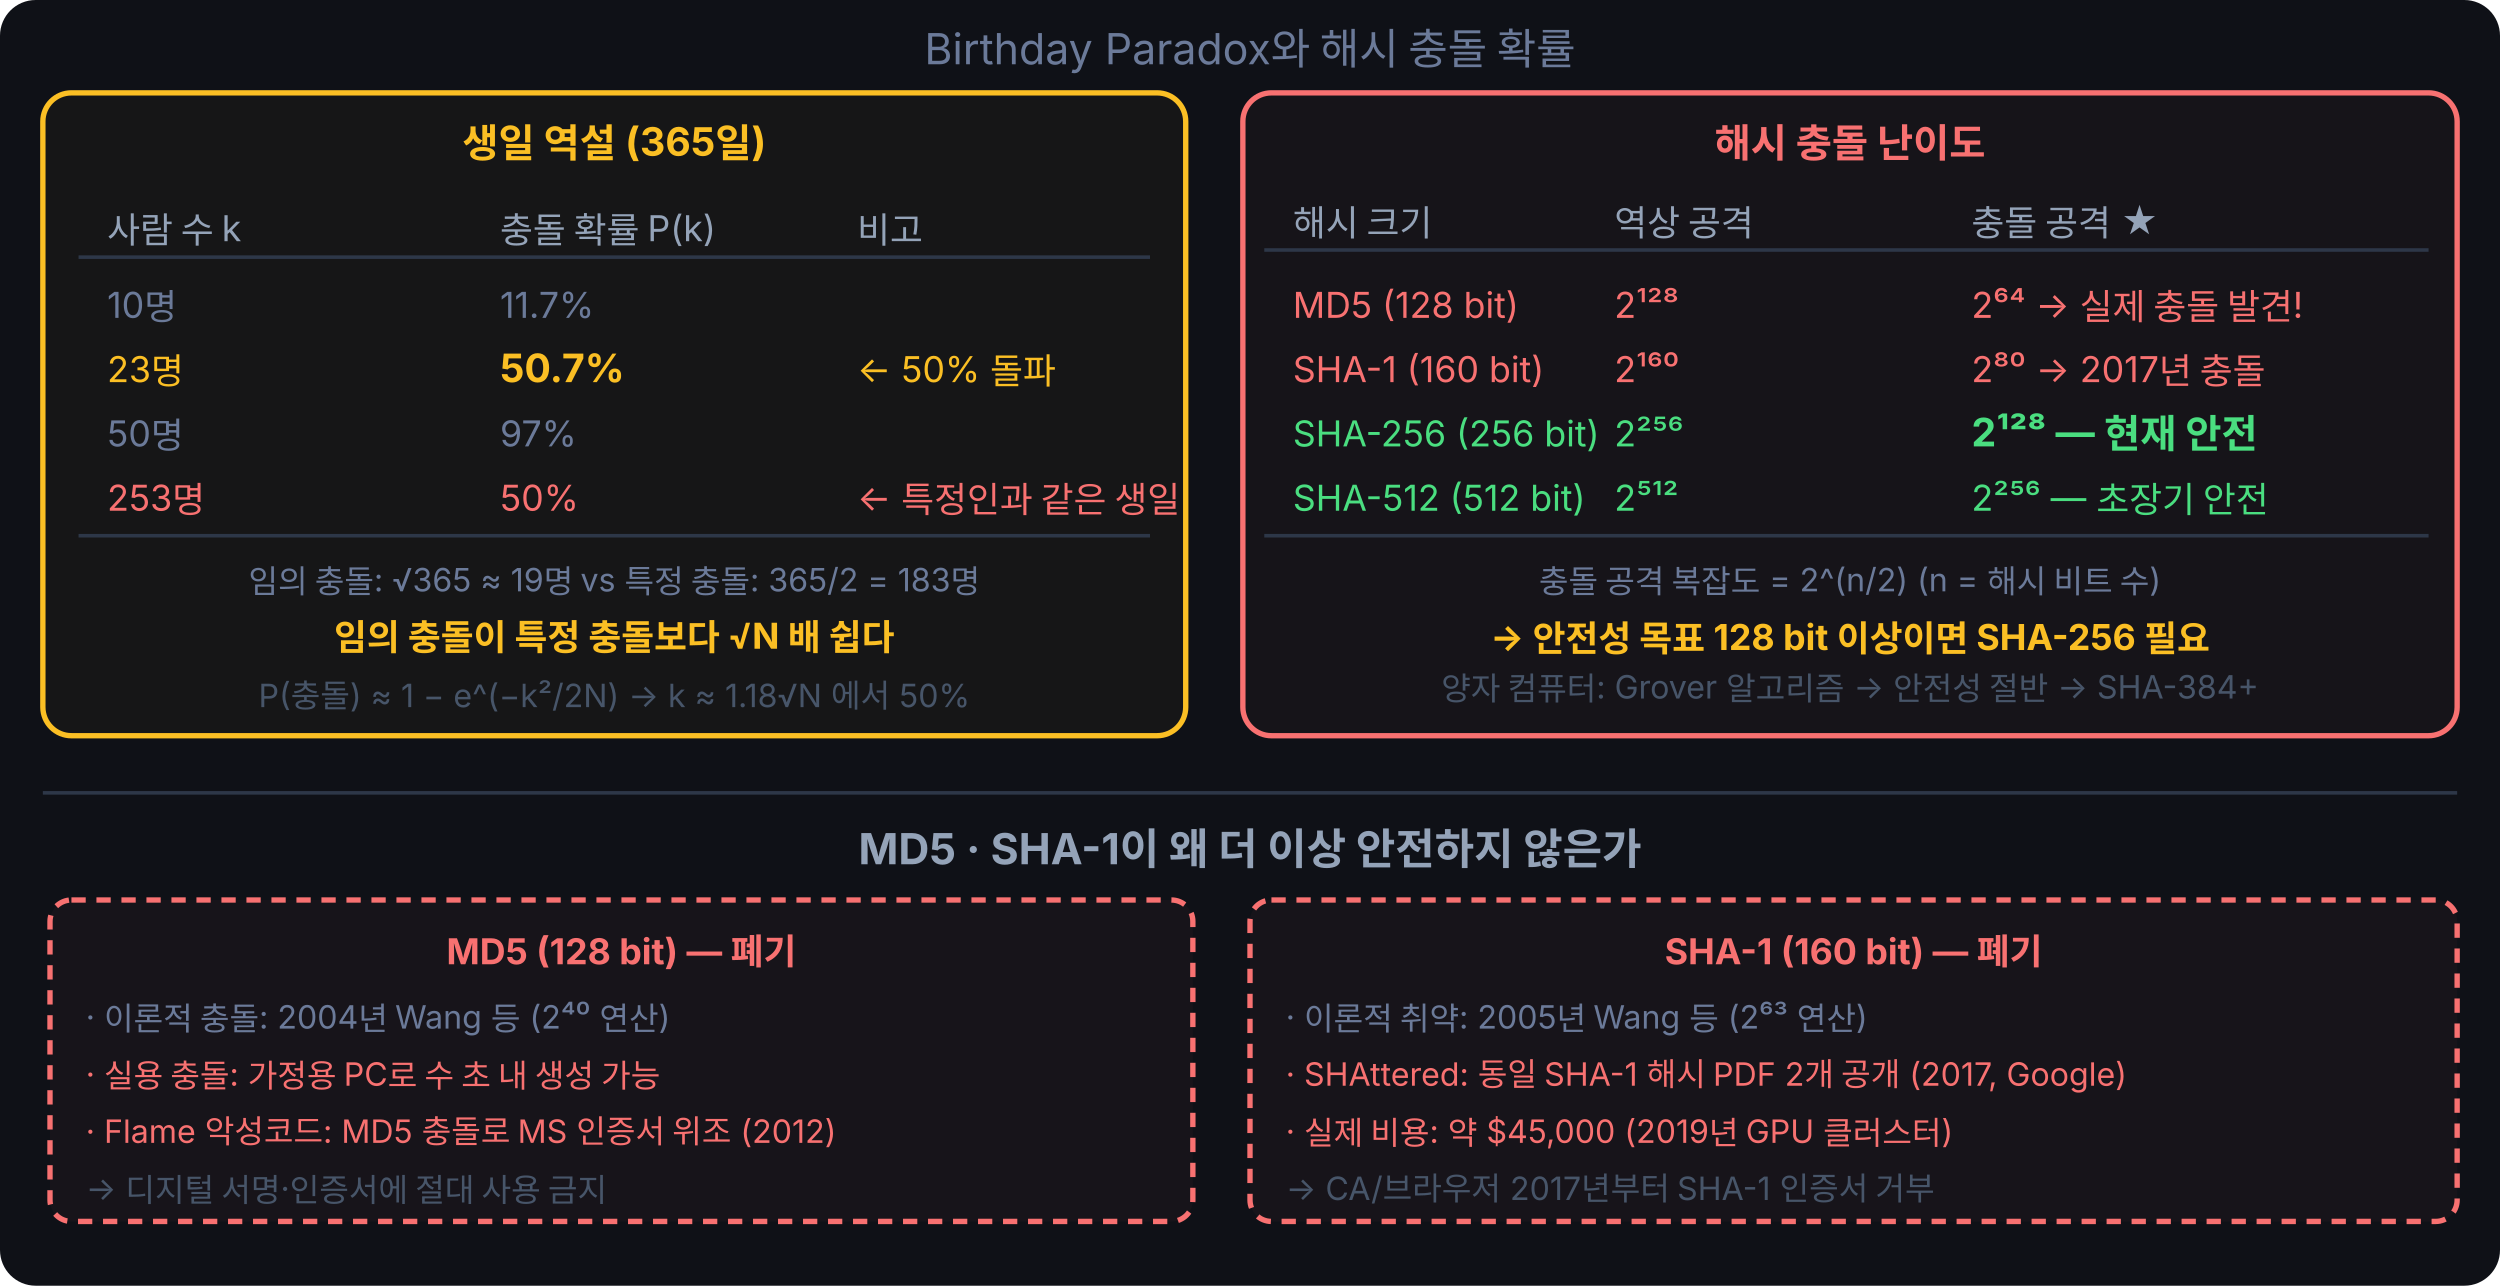
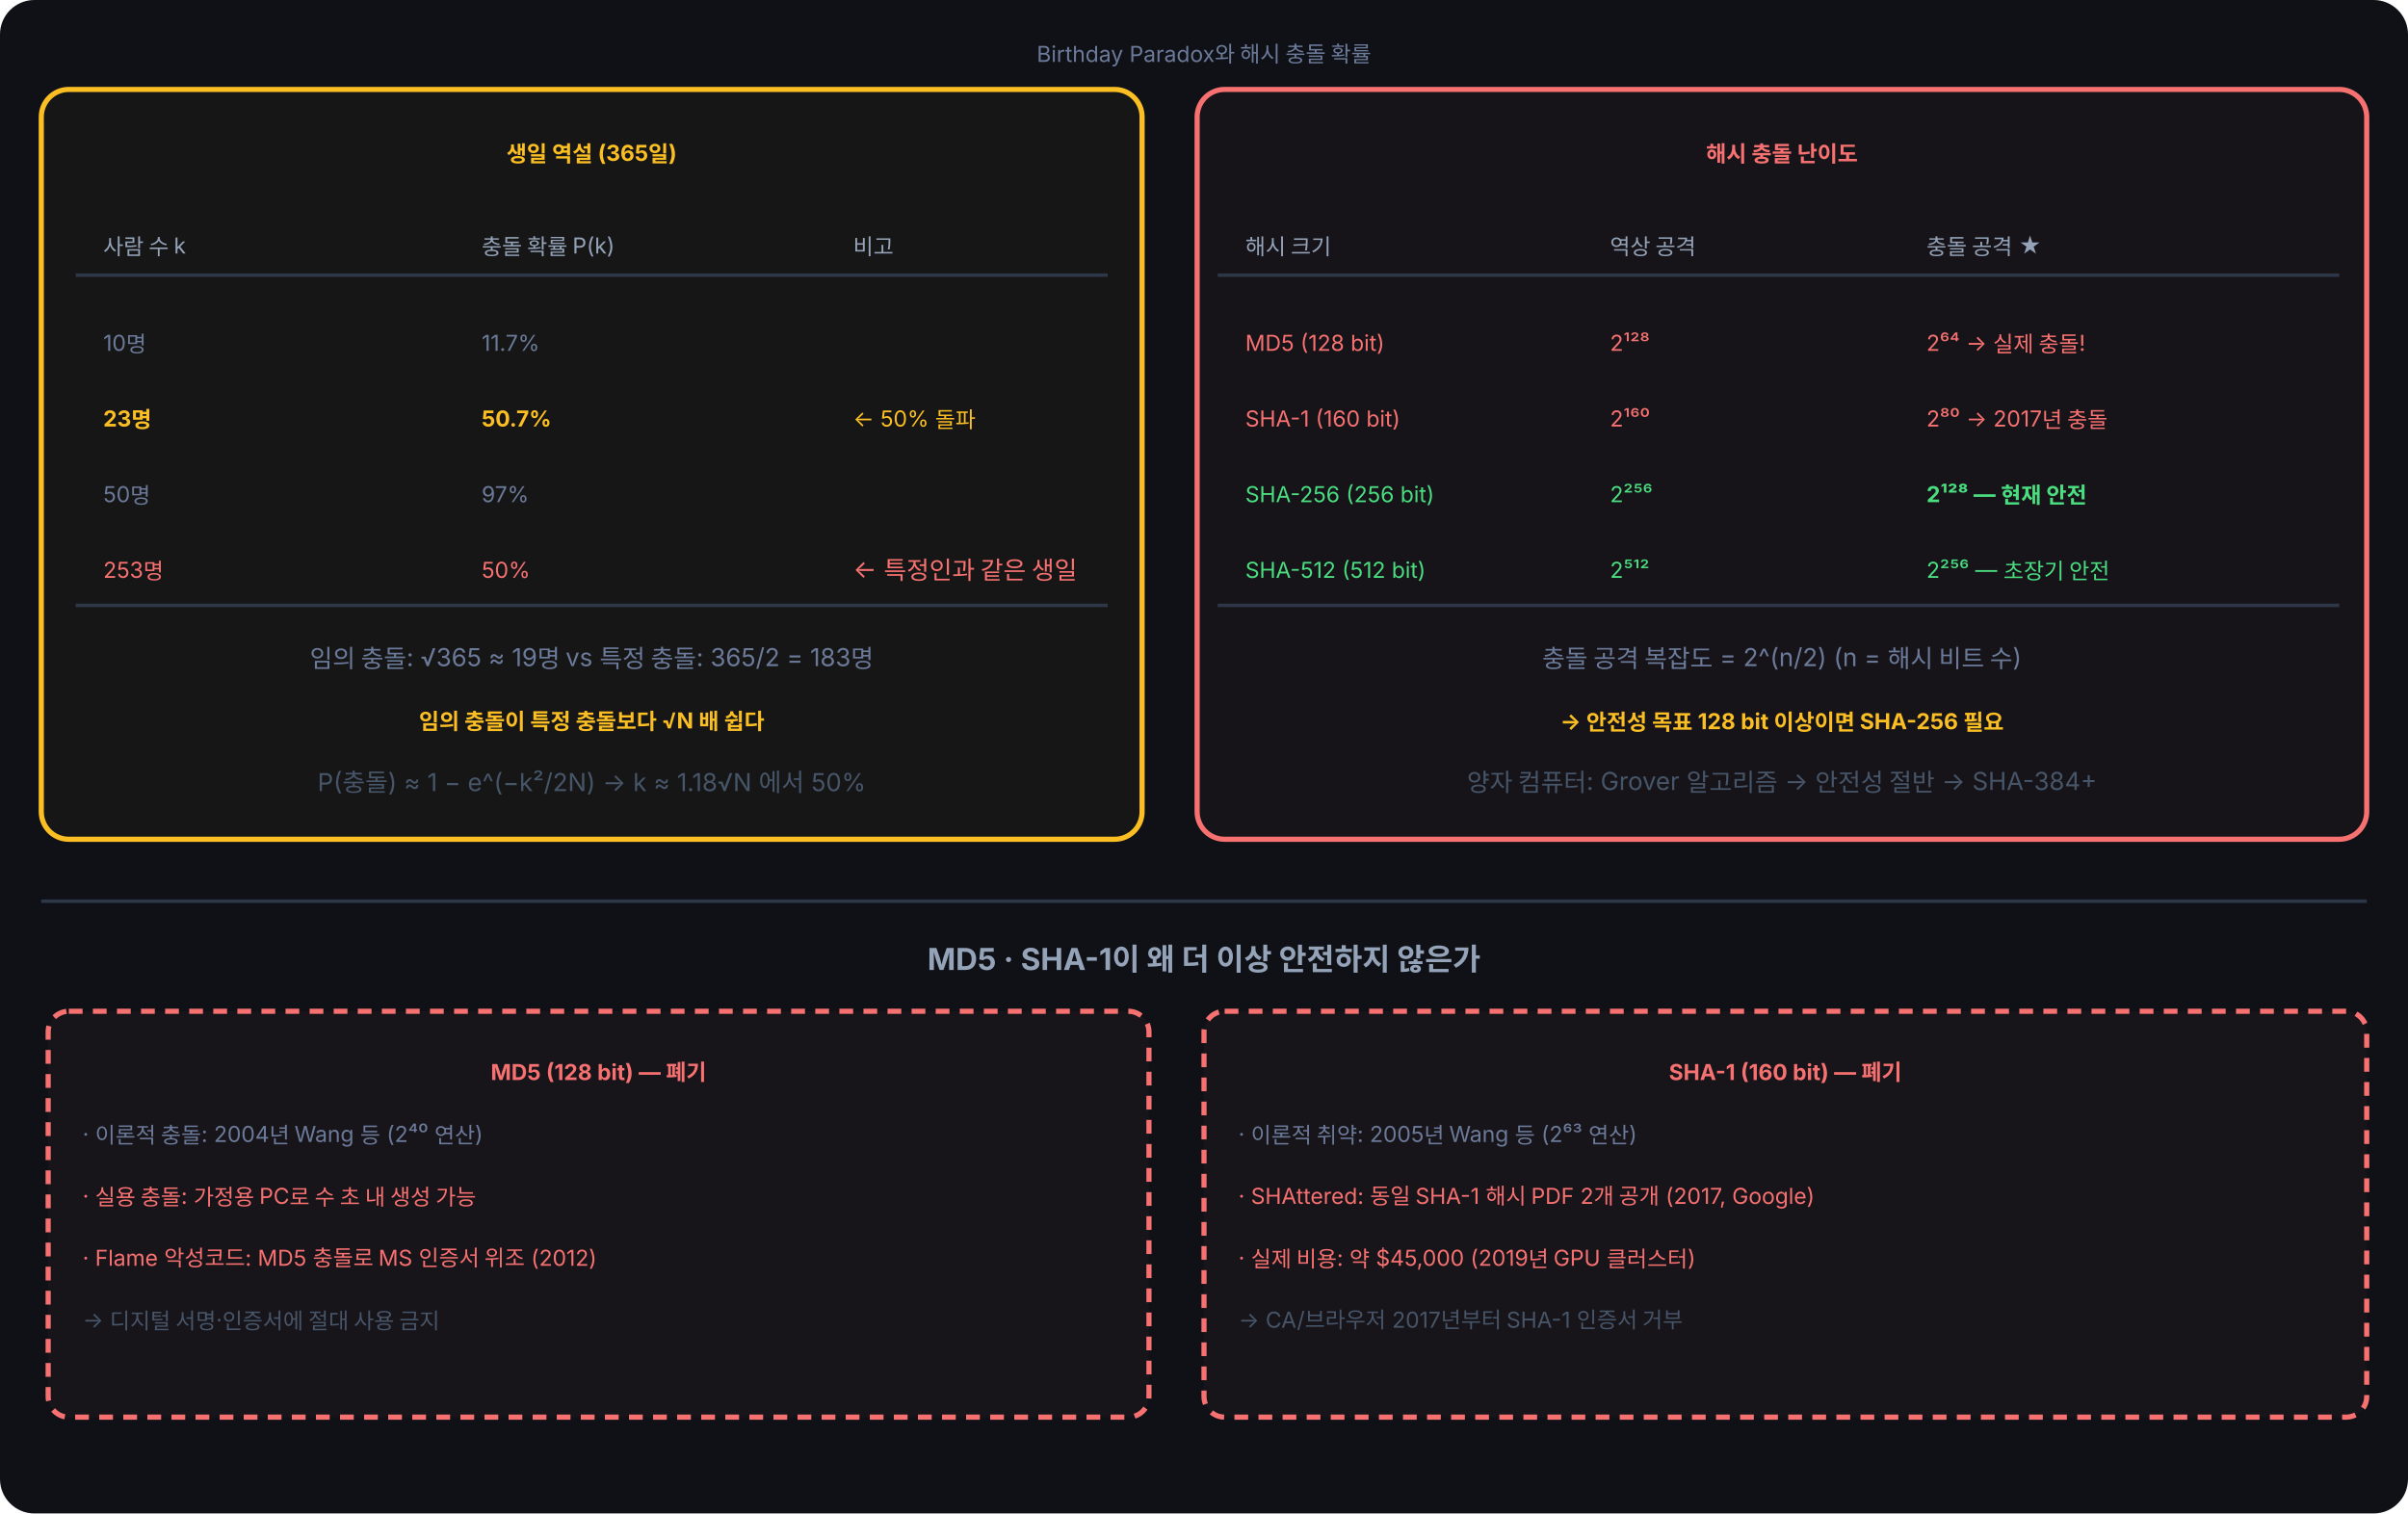
- <svg xmlns="http://www.w3.org/2000/svg" viewBox="0 0 700 360" width="700" height="360">
+ <svg xmlns="http://www.w3.org/2000/svg" viewBox="0 0 700 440" width="1050" height="660">
  <defs>
    <marker id="ra" markerWidth="8" markerHeight="6" refX="7" refY="3" orient="auto">
      <polygon points="0 0, 8 3, 0 6" fill="#94a3b8" />
    </marker>
    <marker id="ra2" markerWidth="8" markerHeight="6" refX="7" refY="3" orient="auto">
      <polygon points="0 0, 8 3, 0 6" fill="#f87171" />
    </marker>
    <marker id="ya" markerWidth="8" markerHeight="6" refX="7" refY="3" orient="auto">
      <polygon points="0 0, 8 3, 0 6" fill="#fbbf24" />
    </marker>
  </defs>
-   <rect width="700" height="360" fill="#0f1117" rx="10" />
-   <text x="350" y="18" text-anchor="middle" font-family="system-ui,-apple-system,sans-serif" font-size="12" fill="#6b7a99">Birthday Paradox와 해시 충돌 확률</text>
-   <rect x="12" y="26" width="320" height="180" rx="8" fill="rgba(251,191,36,0.03)" stroke="#fbbf24" stroke-width="1.5" />
-   <text x="172" y="44" text-anchor="middle" font-family="system-ui,-apple-system,sans-serif" font-size="11" font-weight="700" fill="#fbbf24">생일 역설 (365일)</text>
-   <text x="30" y="68" font-family="system-ui,-apple-system,sans-serif" font-size="10" fill="#94a3b8">사람 수  k</text>
-   <text x="140" y="68" font-family="system-ui,-apple-system,sans-serif" font-size="10" fill="#94a3b8">충돌 확률 P(k)</text>
-   <text x="240" y="68" font-family="system-ui,-apple-system,sans-serif" font-size="10" fill="#94a3b8">비고</text>
-   <line x1="22" y1="72" x2="322" y2="72" stroke="#2d3748" stroke-width="1" />
-   <text x="30" y="89" font-family="system-ui,-apple-system,sans-serif" font-size="10" fill="#6b7a99">10명</text>
-   <text x="140" y="89" font-family="system-ui,-apple-system,sans-serif" font-size="10" fill="#6b7a99">11.7%</text>
-   <text x="30" y="107" font-family="system-ui,-apple-system,sans-serif" font-size="10" fill="#fbbf24">23명</text>
-   <text x="140" y="107" font-family="system-ui,-apple-system,sans-serif" font-size="11" font-weight="700" fill="#fbbf24">50.7%</text>
-   <text x="240" y="107" font-family="system-ui,-apple-system,sans-serif" font-size="10" fill="#fbbf24">← 50% 돌파</text>
-   <text x="30" y="125" font-family="system-ui,-apple-system,sans-serif" font-size="10" fill="#6b7a99">50명</text>
-   <text x="140" y="125" font-family="system-ui,-apple-system,sans-serif" font-size="10" fill="#6b7a99">97%</text>
-   <text x="30" y="143" font-family="system-ui,-apple-system,sans-serif" font-size="10" fill="#f87171">253명</text>
-   <text x="140" y="143" font-family="system-ui,-apple-system,sans-serif" font-size="10" fill="#f87171">50%</text>
-   <text x="240" y="143" font-family="system-ui,-apple-system,sans-serif" font-size="10" fill="#f87171">← 특정인과 같은 생일</text>
-   <line x1="22" y1="150" x2="322" y2="150" stroke="#2d3748" stroke-width="1" />
-   <text x="172" y="166" text-anchor="middle" font-family="system-ui,-apple-system,sans-serif" font-size="9" fill="#6b7a99">임의 충돌: √365 ≈ 19명  vs  특정 충돌: 365/2 = 183명</text>
-   <text x="172" y="182" text-anchor="middle" font-family="system-ui,-apple-system,sans-serif" font-size="10" font-weight="700" fill="#fbbf24">임의 충돌이 특정 충돌보다 √N 배 쉽다</text>
-   <text x="172" y="198" text-anchor="middle" font-family="system-ui,-apple-system,sans-serif" font-size="9" fill="#475569">P(충돌) ≈ 1 − e^(−k²/2N)  →  k ≈ 1.18√N 에서 50%</text>
-   <rect x="348" y="26" width="340" height="180" rx="8" fill="rgba(248,113,113,0.03)" stroke="#f87171" stroke-width="1.5" />
-   <text x="518" y="44" text-anchor="middle" font-family="system-ui,-apple-system,sans-serif" font-size="11" font-weight="700" fill="#f87171">해시 충돌 난이도</text>
-   <text x="362" y="66" font-family="system-ui,-apple-system,sans-serif" font-size="10" fill="#94a3b8">해시 크기</text>
-   <text x="452" y="66" font-family="system-ui,-apple-system,sans-serif" font-size="10" fill="#94a3b8">역상 공격</text>
-   <text x="552" y="66" font-family="system-ui,-apple-system,sans-serif" font-size="10" fill="#94a3b8">충돌 공격 ★</text>
-   <line x1="354" y1="70" x2="680" y2="70" stroke="#2d3748" stroke-width="1" />
-   <text x="362" y="89" font-family="system-ui,-apple-system,sans-serif" font-size="10" fill="#f87171">MD5 (128 bit)</text>
-   <text x="452" y="89" font-family="system-ui,-apple-system,sans-serif" font-size="10" fill="#f87171">2¹²⁸</text>
-   <text x="552" y="89" font-family="system-ui,-apple-system,sans-serif" font-size="10" fill="#f87171">2⁶⁴ → 실제 충돌 발견!</text>
-   <text x="362" y="107" font-family="system-ui,-apple-system,sans-serif" font-size="10" fill="#f87171">SHA-1 (160 bit)</text>
-   <text x="452" y="107" font-family="system-ui,-apple-system,sans-serif" font-size="10" fill="#f87171">2¹⁶⁰</text>
-   <text x="552" y="107" font-family="system-ui,-apple-system,sans-serif" font-size="10" fill="#f87171">2⁸⁰ → 2017년 충돌</text>
-   <text x="362" y="125" font-family="system-ui,-apple-system,sans-serif" font-size="10" fill="#4ade80">SHA-256 (256 bit)</text>
-   <text x="452" y="125" font-family="system-ui,-apple-system,sans-serif" font-size="10" fill="#4ade80">2²⁵⁶</text>
-   <text x="552" y="125" font-family="system-ui,-apple-system,sans-serif" font-size="11" font-weight="700" fill="#4ade80">2¹²⁸ — 현재 안전</text>
-   <text x="362" y="143" font-family="system-ui,-apple-system,sans-serif" font-size="10" fill="#4ade80">SHA-512 (512 bit)</text>
-   <text x="452" y="143" font-family="system-ui,-apple-system,sans-serif" font-size="10" fill="#4ade80">2⁵¹²</text>
-   <text x="552" y="143" font-family="system-ui,-apple-system,sans-serif" font-size="10" fill="#4ade80">2²⁵⁶ — 초장기 안전</text>
-   <line x1="354" y1="150" x2="680" y2="150" stroke="#2d3748" stroke-width="1" />
-   <text x="518" y="166" text-anchor="middle" font-family="system-ui,-apple-system,sans-serif" font-size="9" fill="#6b7a99">충돌 공격 복잡도 = 2^(n/2)  (n = 해시 비트 수)</text>
-   <text x="518" y="182" text-anchor="middle" font-family="system-ui,-apple-system,sans-serif" font-size="10" font-weight="700" fill="#fbbf24">→ 안전성 목표 128 bit 이상이면 SHA-256 필요</text>
-   <text x="518" y="196" text-anchor="middle" font-family="system-ui,-apple-system,sans-serif" font-size="9" fill="#475569">양자 컴퓨터: Grover 알고리즘 → 안전성 절반 → SHA-384+</text>
-   <line x1="12" y1="222" x2="688" y2="222" stroke="#2d3748" stroke-width="1" />
-   <text x="350" y="242" text-anchor="middle" font-family="system-ui,-apple-system,sans-serif" font-size="12" font-weight="700" fill="#94a3b8">MD5 · SHA-1이 왜 더 이상 안전하지 않은가</text>
-   <rect x="14" y="252" width="320" height="90" rx="6" fill="rgba(248,113,113,0.04)" stroke="#f87171" stroke-width="1.5" stroke-dasharray="4,3" />
-   <text x="174" y="270" text-anchor="middle" font-family="system-ui,-apple-system,sans-serif" font-size="10" font-weight="700" fill="#f87171">MD5 (128 bit) — 폐기</text>
-   <text x="24" y="288" font-family="system-ui,-apple-system,sans-serif" font-size="9" fill="#6b7a99">· 이론적 충돌: 2004년 Wang 등 (2⁴⁰ 연산)</text>
-   <text x="24" y="304" font-family="system-ui,-apple-system,sans-serif" font-size="9" fill="#f87171">· 실용 충돌: 가정용 PC로 수 초 내 생성 가능</text>
-   <text x="24" y="320" font-family="system-ui,-apple-system,sans-serif" font-size="9" fill="#f87171">· Flame 악성코드: MD5 충돌로 MS 인증서 위조 (2012)</text>
-   <text x="24" y="336" font-family="system-ui,-apple-system,sans-serif" font-size="9" fill="#475569">→ 디지털 서명·인증서에 절대 사용 금지</text>
-   <rect x="350" y="252" width="338" height="90" rx="6" fill="rgba(248,113,113,0.04)" stroke="#f87171" stroke-width="1.5" stroke-dasharray="4,3" />
-   <text x="519" y="270" text-anchor="middle" font-family="system-ui,-apple-system,sans-serif" font-size="10" font-weight="700" fill="#f87171">SHA-1 (160 bit) — 폐기</text>
-   <text x="360" y="288" font-family="system-ui,-apple-system,sans-serif" font-size="9" fill="#6b7a99">· 이론적 취약: 2005년 Wang 등 (2⁶³ 연산)</text>
-   <text x="360" y="304" font-family="system-ui,-apple-system,sans-serif" font-size="9" fill="#f87171">· SHAttered: 동일 SHA-1 해시 PDF 2개 공개 (2017, Google)</text>
-   <text x="360" y="320" font-family="system-ui,-apple-system,sans-serif" font-size="9" fill="#f87171">· 실제 비용: 약 $45,000 (2019년 GPU 클러스터)</text>
-   <text x="360" y="336" font-family="system-ui,-apple-system,sans-serif" font-size="9" fill="#475569">→ CA/브라우저 2017년부터 SHA-1 인증서 거부</text>
+   <rect width="700" height="440" fill="#0f1117" rx="10" />
+   <text x="350" y="18" text-anchor="middle" font-family="system-ui,-apple-system,sans-serif" font-size="6.4" fill="#6b7a99">Birthday Paradox와 해시 충돌 확률</text>
+   <rect x="12" y="26" width="320" height="218" rx="8" fill="rgba(251,191,36,0.03)" stroke="#fbbf24" stroke-width="1.5" />
+   <text x="172" y="47" text-anchor="middle" font-family="system-ui,-apple-system,sans-serif" font-size="6.4" font-weight="700" fill="#fbbf24">생일 역설 (365일)</text>
+   <text x="30" y="74" font-family="system-ui,-apple-system,sans-serif" font-size="6.4" fill="#94a3b8">사람 수  k</text>
+   <text x="140" y="74" font-family="system-ui,-apple-system,sans-serif" font-size="6.4" fill="#94a3b8">충돌 확률 P(k)</text>
+   <text x="248" y="74" font-family="system-ui,-apple-system,sans-serif" font-size="6.4" fill="#94a3b8">비고</text>
+   <line x1="22" y1="80" x2="322" y2="80" stroke="#2d3748" stroke-width="1" />
+   <text x="30" y="102" font-family="system-ui,-apple-system,sans-serif" font-size="6.4" fill="#6b7a99">10명</text>
+   <text x="140" y="102" font-family="system-ui,-apple-system,sans-serif" font-size="6.4" fill="#6b7a99">11.7%</text>
+   <text x="30" y="124" font-family="system-ui,-apple-system,sans-serif" font-size="6.4" font-weight="700" fill="#fbbf24">23명</text>
+   <text x="140" y="124" font-family="system-ui,-apple-system,sans-serif" font-size="6.4" font-weight="700" fill="#fbbf24">50.7%</text>
+   <text x="248" y="124" font-family="system-ui,-apple-system,sans-serif" font-size="6.4" fill="#fbbf24">← 50% 돌파</text>
+   <text x="30" y="146" font-family="system-ui,-apple-system,sans-serif" font-size="6.4" fill="#6b7a99">50명</text>
+   <text x="140" y="146" font-family="system-ui,-apple-system,sans-serif" font-size="6.4" fill="#6b7a99">97%</text>
+   <text x="30" y="168" font-family="system-ui,-apple-system,sans-serif" font-size="6.4" fill="#f87171">253명</text>
+   <text x="140" y="168" font-family="system-ui,-apple-system,sans-serif" font-size="6.4" fill="#f87171">50%</text>
+   <text x="248" y="168" font-family="system-ui,-apple-system,sans-serif" font-size="7.2" fill="#f87171">← 특정인과 같은 생일</text>
+   <line x1="22" y1="176" x2="322" y2="176" stroke="#2d3748" stroke-width="1" />
+   <text x="172" y="194" text-anchor="middle" font-family="system-ui,-apple-system,sans-serif" font-size="7.2" fill="#6b7a99">임의 충돌: √365 ≈ 19명  vs  특정 충돌: 365/2 = 183명</text>
+   <text x="172" y="212" text-anchor="middle" font-family="system-ui,-apple-system,sans-serif" font-size="6.4" font-weight="700" fill="#fbbf24">임의 충돌이 특정 충돌보다 √N 배 쉽다</text>
+   <text x="172" y="230" text-anchor="middle" font-family="system-ui,-apple-system,sans-serif" font-size="7.2" fill="#475569">P(충돌) ≈ 1 − e^(−k²/2N)  →  k ≈ 1.18√N 에서 50%</text>
+   <rect x="348" y="26" width="340" height="218" rx="8" fill="rgba(248,113,113,0.03)" stroke="#f87171" stroke-width="1.5" />
+   <text x="518" y="47" text-anchor="middle" font-family="system-ui,-apple-system,sans-serif" font-size="6.4" font-weight="700" fill="#f87171">해시 충돌 난이도</text>
+   <text x="362" y="74" font-family="system-ui,-apple-system,sans-serif" font-size="6.4" fill="#94a3b8">해시 크기</text>
+   <text x="468" y="74" font-family="system-ui,-apple-system,sans-serif" font-size="6.4" fill="#94a3b8">역상 공격</text>
+   <text x="560" y="74" font-family="system-ui,-apple-system,sans-serif" font-size="6.4" fill="#94a3b8">충돌 공격 ★</text>
+   <line x1="354" y1="80" x2="680" y2="80" stroke="#2d3748" stroke-width="1" />
+   <text x="362" y="102" font-family="system-ui,-apple-system,sans-serif" font-size="6.4" fill="#f87171">MD5 (128 bit)</text>
+   <text x="468" y="102" font-family="system-ui,-apple-system,sans-serif" font-size="6.4" fill="#f87171">2¹²⁸</text>
+   <text x="560" y="102" font-family="system-ui,-apple-system,sans-serif" font-size="6.4" fill="#f87171">2⁶⁴ → 실제 충돌!</text>
+   <text x="362" y="124" font-family="system-ui,-apple-system,sans-serif" font-size="6.4" fill="#f87171">SHA-1 (160 bit)</text>
+   <text x="468" y="124" font-family="system-ui,-apple-system,sans-serif" font-size="6.4" fill="#f87171">2¹⁶⁰</text>
+   <text x="560" y="124" font-family="system-ui,-apple-system,sans-serif" font-size="6.4" fill="#f87171">2⁸⁰ → 2017년 충돌</text>
+   <text x="362" y="146" font-family="system-ui,-apple-system,sans-serif" font-size="6.4" fill="#4ade80">SHA-256 (256 bit)</text>
+   <text x="468" y="146" font-family="system-ui,-apple-system,sans-serif" font-size="6.4" fill="#4ade80">2²⁵⁶</text>
+   <text x="560" y="146" font-family="system-ui,-apple-system,sans-serif" font-size="6.4" font-weight="700" fill="#4ade80">2¹²⁸ — 현재 안전</text>
+   <text x="362" y="168" font-family="system-ui,-apple-system,sans-serif" font-size="6.4" fill="#4ade80">SHA-512 (512 bit)</text>
+   <text x="468" y="168" font-family="system-ui,-apple-system,sans-serif" font-size="6.4" fill="#4ade80">2⁵¹²</text>
+   <text x="560" y="168" font-family="system-ui,-apple-system,sans-serif" font-size="6.4" fill="#4ade80">2²⁵⁶ — 초장기 안전</text>
+   <line x1="354" y1="176" x2="680" y2="176" stroke="#2d3748" stroke-width="1" />
+   <text x="518" y="194" text-anchor="middle" font-family="system-ui,-apple-system,sans-serif" font-size="7.2" fill="#6b7a99">충돌 공격 복잡도 = 2^(n/2)  (n = 해시 비트 수)</text>
+   <text x="518" y="212" text-anchor="middle" font-family="system-ui,-apple-system,sans-serif" font-size="6.4" font-weight="700" fill="#fbbf24">→ 안전성 목표 128 bit 이상이면 SHA-256 필요</text>
+   <text x="518" y="230" text-anchor="middle" font-family="system-ui,-apple-system,sans-serif" font-size="7.2" fill="#475569">양자 컴퓨터: Grover 알고리즘 → 안전성 절반 → SHA-384+</text>
+   <line x1="12" y1="262" x2="688" y2="262" stroke="#2d3748" stroke-width="1" />
+   <text x="350" y="282" text-anchor="middle" font-family="system-ui,-apple-system,sans-serif" font-size="8.8" font-weight="700" fill="#94a3b8">MD5 · SHA-1이 왜 더 이상 안전하지 않은가</text>
+   <rect x="14" y="294" width="320" height="118" rx="6" fill="rgba(248,113,113,0.04)" stroke="#f87171" stroke-width="1.5" stroke-dasharray="4,3" />
+   <text x="174" y="314" text-anchor="middle" font-family="system-ui,-apple-system,sans-serif" font-size="6.4" font-weight="700" fill="#f87171">MD5 (128 bit) — 폐기</text>
+   <text x="24" y="332" font-family="system-ui,-apple-system,sans-serif" font-size="6.4" fill="#6b7a99">· 이론적 충돌: 2004년 Wang 등 (2⁴⁰ 연산)</text>
+   <text x="24" y="350" font-family="system-ui,-apple-system,sans-serif" font-size="6.4" fill="#f87171">· 실용 충돌: 가정용 PC로 수 초 내 생성 가능</text>
+   <text x="24" y="368" font-family="system-ui,-apple-system,sans-serif" font-size="6.4" fill="#f87171">· Flame 악성코드: MD5 충돌로 MS 인증서 위조 (2012)</text>
+   <text x="24" y="386" font-family="system-ui,-apple-system,sans-serif" font-size="6.4" fill="#475569">→ 디지털 서명·인증서에 절대 사용 금지</text>
+   <rect x="350" y="294" width="338" height="118" rx="6" fill="rgba(248,113,113,0.04)" stroke="#f87171" stroke-width="1.5" stroke-dasharray="4,3" />
+   <text x="519" y="314" text-anchor="middle" font-family="system-ui,-apple-system,sans-serif" font-size="6.4" font-weight="700" fill="#f87171">SHA-1 (160 bit) — 폐기</text>
+   <text x="360" y="332" font-family="system-ui,-apple-system,sans-serif" font-size="6.4" fill="#6b7a99">· 이론적 취약: 2005년 Wang 등 (2⁶³ 연산)</text>
+   <text x="360" y="350" font-family="system-ui,-apple-system,sans-serif" font-size="6.4" fill="#f87171">· SHAttered: 동일 SHA-1 해시 PDF 2개 공개 (2017, Google)</text>
+   <text x="360" y="368" font-family="system-ui,-apple-system,sans-serif" font-size="6.4" fill="#f87171">· 실제 비용: 약 $45,000 (2019년 GPU 클러스터)</text>
+   <text x="360" y="386" font-family="system-ui,-apple-system,sans-serif" font-size="6.4" fill="#475569">→ CA/브라우저 2017년부터 SHA-1 인증서 거부</text>
</svg>
